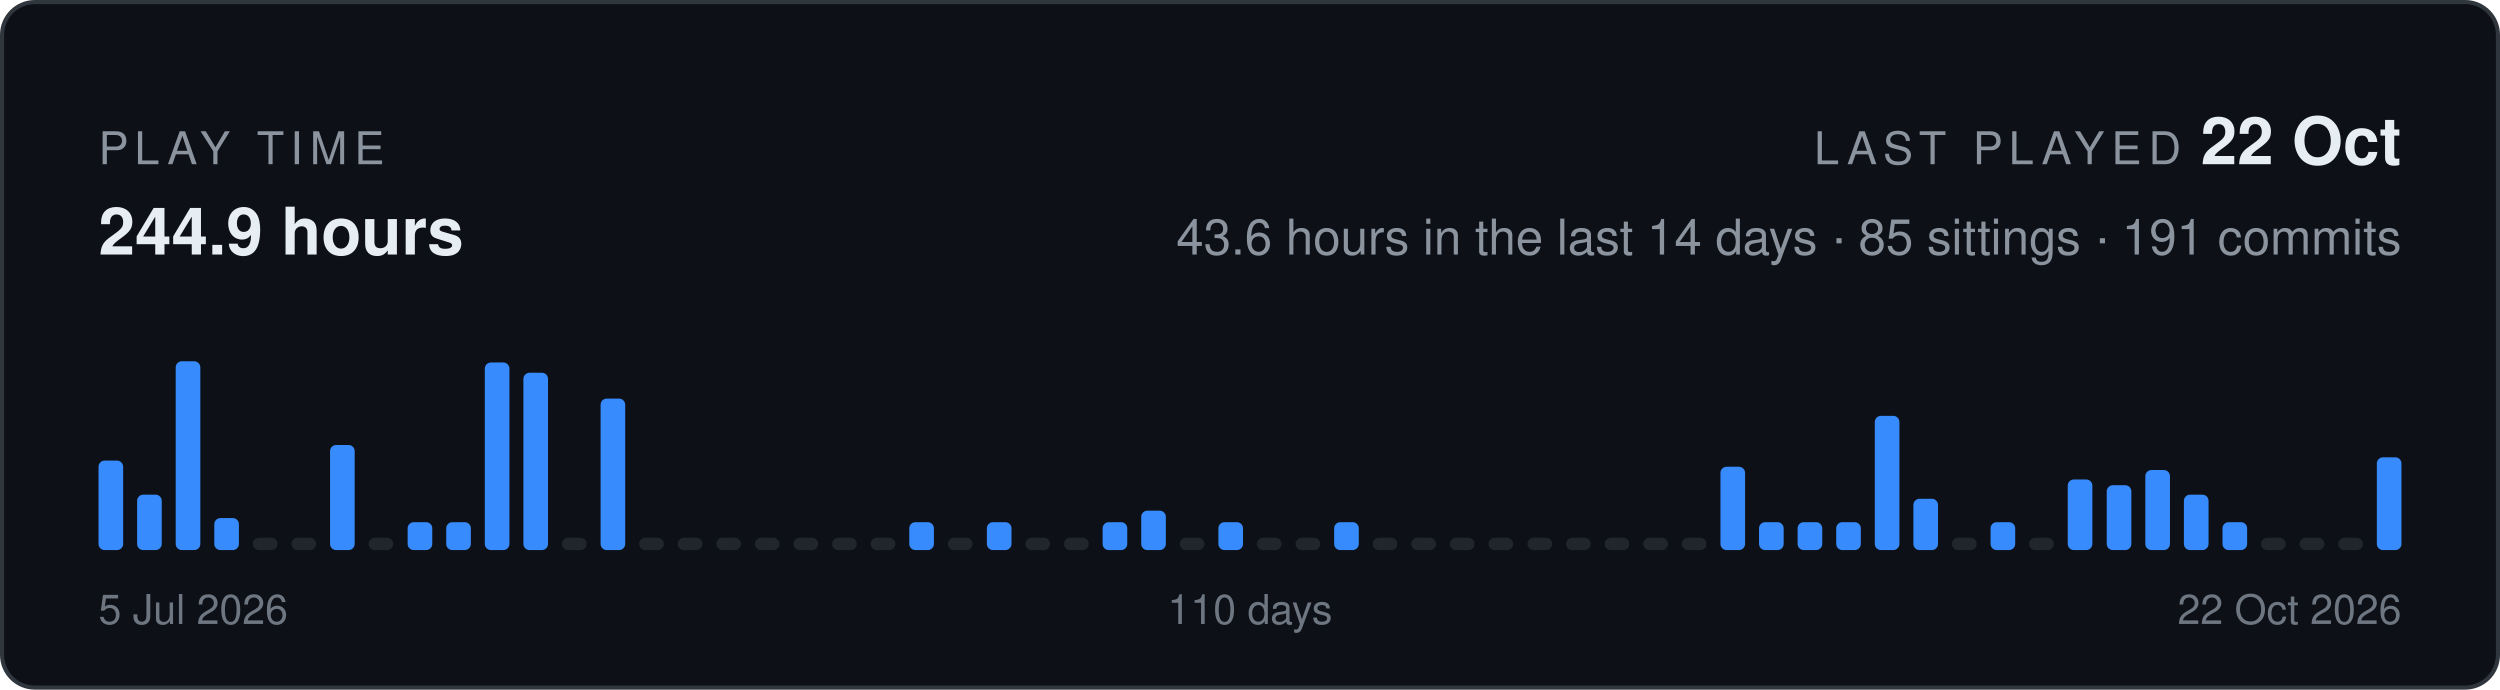
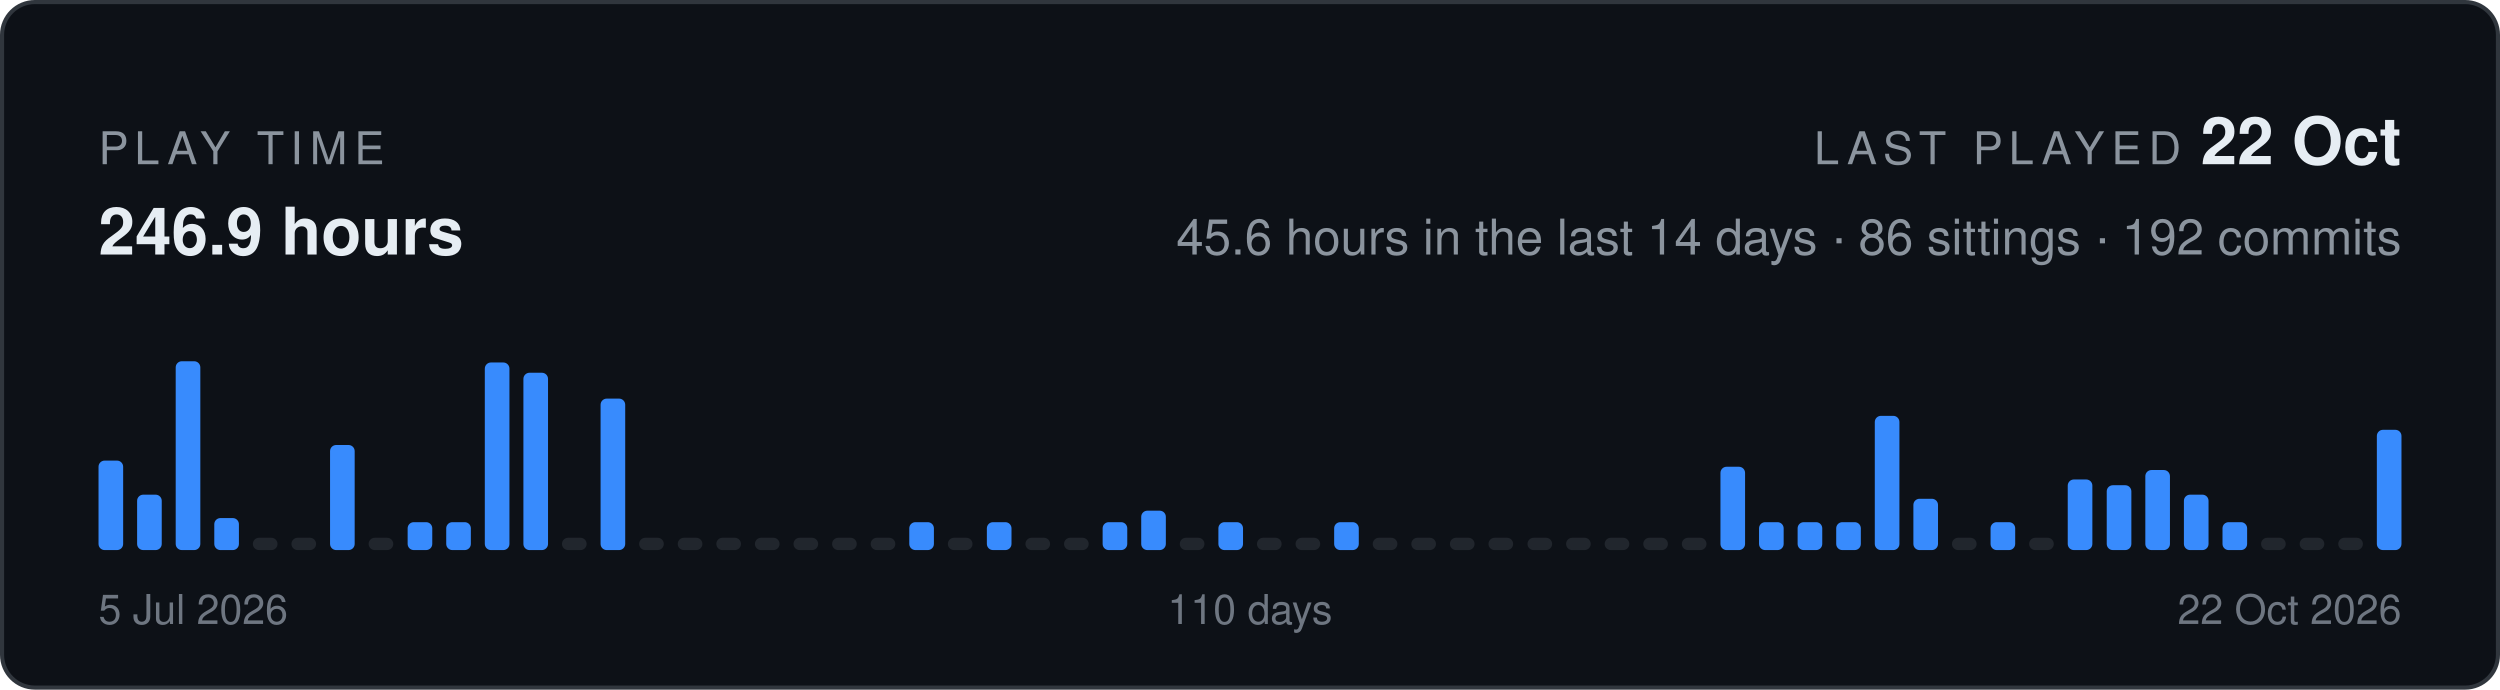
- <svg xmlns="http://www.w3.org/2000/svg" width="609" height="168" viewBox="0 0 609 168" role="img" aria-label="Play time: 244.9 hours over 191 commits, last played 22 Oct">
+ <svg xmlns="http://www.w3.org/2000/svg" width="609" height="168" viewBox="0 0 609 168" role="img" aria-label="Play time: 246.9 hours over 192 commits, last played 22 Oct">
  <style>
    .card { fill: #0d1117; stroke: #30363d }
    text { font-family: -apple-system, BlinkMacSystemFont, "Segoe UI", Helvetica, Arial, sans-serif }
    .label { font-size: 11px; letter-spacing: 1.7px; fill: #8b949e }
    .stat { font-size: 16px; font-weight: 600; letter-spacing: normal; fill: #e6edf3 }
    .note { font-size: 12px; fill: #8b949e }
    .axis { font-size: 10px; fill: #6e7681 }
    .bar { fill: #388bfd }
    .bar-quiet { fill: #21262d }
  </style>
  <rect class="card" x="0.5" y="0.5" width="608" height="167" rx="8" />
  <text class="label" x="24" y="40">PLAY TIME</text>
-   <text class="stat" x="24" y="62">244.9 hours</text>
+   <text class="stat" x="24" y="62">246.9 hours</text>
  <text class="label" x="585" y="40" text-anchor="end">LAST PLAYED <tspan class="stat">22 Oct</tspan>
  </text>
-   <text class="note" x="585" y="62" text-anchor="end">43.6 hours in the last 14 days   ·   85 sittings   ·   191 commits</text>
+   <text class="note" x="585" y="62" text-anchor="end">45.6 hours in the last 14 days   ·   86 sittings   ·   192 commits</text>
  <rect class="bar" x="24.0" y="112.2" width="6" height="21.8" rx="1.5" />
  <rect class="bar" x="33.4" y="120.5" width="6" height="13.5" rx="1.5" />
  <rect class="bar" x="42.8" y="88.0" width="6" height="46.0" rx="1.5" />
  <rect class="bar" x="52.2" y="126.2" width="6" height="7.8" rx="1.5" />
  <rect class="bar-quiet" x="61.6" y="131.0" width="6" height="3.0" rx="1.5" />
  <rect class="bar-quiet" x="71.0" y="131.0" width="6" height="3.0" rx="1.5" />
  <rect class="bar" x="80.4" y="108.4" width="6" height="25.6" rx="1.5" />
  <rect class="bar-quiet" x="89.8" y="131.0" width="6" height="3.0" rx="1.5" />
  <rect class="bar" x="99.3" y="127.2" width="6" height="6.8" rx="1.5" />
  <rect class="bar" x="108.7" y="127.2" width="6" height="6.8" rx="1.5" />
  <rect class="bar" x="118.1" y="88.3" width="6" height="45.7" rx="1.5" />
  <rect class="bar" x="127.5" y="90.8" width="6" height="43.2" rx="1.5" />
  <rect class="bar-quiet" x="136.9" y="131.0" width="6" height="3.0" rx="1.5" />
  <rect class="bar" x="146.3" y="97.1" width="6" height="36.9" rx="1.5" />
  <rect class="bar-quiet" x="155.7" y="131.0" width="6" height="3.0" rx="1.5" />
  <rect class="bar-quiet" x="165.1" y="131.0" width="6" height="3.0" rx="1.5" />
  <rect class="bar-quiet" x="174.5" y="131.0" width="6" height="3.0" rx="1.5" />
  <rect class="bar-quiet" x="183.9" y="131.0" width="6" height="3.0" rx="1.5" />
  <rect class="bar-quiet" x="193.3" y="131.0" width="6" height="3.0" rx="1.5" />
  <rect class="bar-quiet" x="202.7" y="131.0" width="6" height="3.0" rx="1.5" />
  <rect class="bar-quiet" x="212.1" y="131.0" width="6" height="3.0" rx="1.5" />
  <rect class="bar" x="221.5" y="127.2" width="6" height="6.8" rx="1.5" />
  <rect class="bar-quiet" x="230.9" y="131.0" width="6" height="3.0" rx="1.5" />
  <rect class="bar" x="240.4" y="127.2" width="6" height="6.8" rx="1.5" />
  <rect class="bar-quiet" x="249.8" y="131.0" width="6" height="3.0" rx="1.5" />
  <rect class="bar-quiet" x="259.2" y="131.0" width="6" height="3.0" rx="1.5" />
  <rect class="bar" x="268.6" y="127.2" width="6" height="6.8" rx="1.5" />
  <rect class="bar" x="278.0" y="124.4" width="6" height="9.6" rx="1.5" />
  <rect class="bar-quiet" x="287.4" y="131.0" width="6" height="3.0" rx="1.5" />
  <rect class="bar" x="296.8" y="127.2" width="6" height="6.8" rx="1.5" />
  <rect class="bar-quiet" x="306.2" y="131.0" width="6" height="3.0" rx="1.5" />
  <rect class="bar-quiet" x="315.6" y="131.0" width="6" height="3.0" rx="1.5" />
  <rect class="bar" x="325.0" y="127.2" width="6" height="6.8" rx="1.5" />
  <rect class="bar-quiet" x="334.4" y="131.0" width="6" height="3.0" rx="1.5" />
  <rect class="bar-quiet" x="343.8" y="131.0" width="6" height="3.0" rx="1.5" />
  <rect class="bar-quiet" x="353.2" y="131.0" width="6" height="3.0" rx="1.5" />
  <rect class="bar-quiet" x="362.6" y="131.0" width="6" height="3.0" rx="1.5" />
  <rect class="bar-quiet" x="372.1" y="131.0" width="6" height="3.0" rx="1.5" />
  <rect class="bar-quiet" x="381.5" y="131.0" width="6" height="3.0" rx="1.5" />
  <rect class="bar-quiet" x="390.9" y="131.0" width="6" height="3.0" rx="1.5" />
  <rect class="bar-quiet" x="400.3" y="131.0" width="6" height="3.0" rx="1.5" />
  <rect class="bar-quiet" x="409.7" y="131.0" width="6" height="3.0" rx="1.5" />
  <rect class="bar" x="419.1" y="113.7" width="6" height="20.3" rx="1.5" />
  <rect class="bar" x="428.5" y="127.2" width="6" height="6.8" rx="1.5" />
  <rect class="bar" x="437.9" y="127.2" width="6" height="6.8" rx="1.5" />
  <rect class="bar" x="447.3" y="127.2" width="6" height="6.8" rx="1.5" />
  <rect class="bar" x="456.7" y="101.3" width="6" height="32.7" rx="1.5" />
  <rect class="bar" x="466.1" y="121.5" width="6" height="12.5" rx="1.5" />
  <rect class="bar-quiet" x="475.5" y="131.0" width="6" height="3.0" rx="1.5" />
  <rect class="bar" x="484.9" y="127.2" width="6" height="6.8" rx="1.5" />
  <rect class="bar-quiet" x="494.3" y="131.0" width="6" height="3.0" rx="1.5" />
  <rect class="bar" x="503.7" y="116.8" width="6" height="17.2" rx="1.5" />
  <rect class="bar" x="513.2" y="118.2" width="6" height="15.8" rx="1.5" />
  <rect class="bar" x="522.6" y="114.5" width="6" height="19.5" rx="1.5" />
  <rect class="bar" x="532.0" y="120.5" width="6" height="13.5" rx="1.5" />
  <rect class="bar" x="541.4" y="127.2" width="6" height="6.8" rx="1.5" />
  <rect class="bar-quiet" x="550.8" y="131.0" width="6" height="3.0" rx="1.5" />
  <rect class="bar-quiet" x="560.2" y="131.0" width="6" height="3.0" rx="1.5" />
  <rect class="bar-quiet" x="569.6" y="131.0" width="6" height="3.0" rx="1.5" />
-   <rect class="bar" x="579.0" y="111.4" width="6" height="22.6" rx="1.5" />
+   <rect class="bar" x="579.0" y="104.7" width="6" height="29.3" rx="1.5" />
  <text class="axis" x="24" y="152">5 Jul 2026</text>
  <text class="axis" x="304.5" y="152" text-anchor="middle">110 days</text>
  <text class="axis" x="585" y="152" text-anchor="end">22 Oct 2026</text>
</svg>
